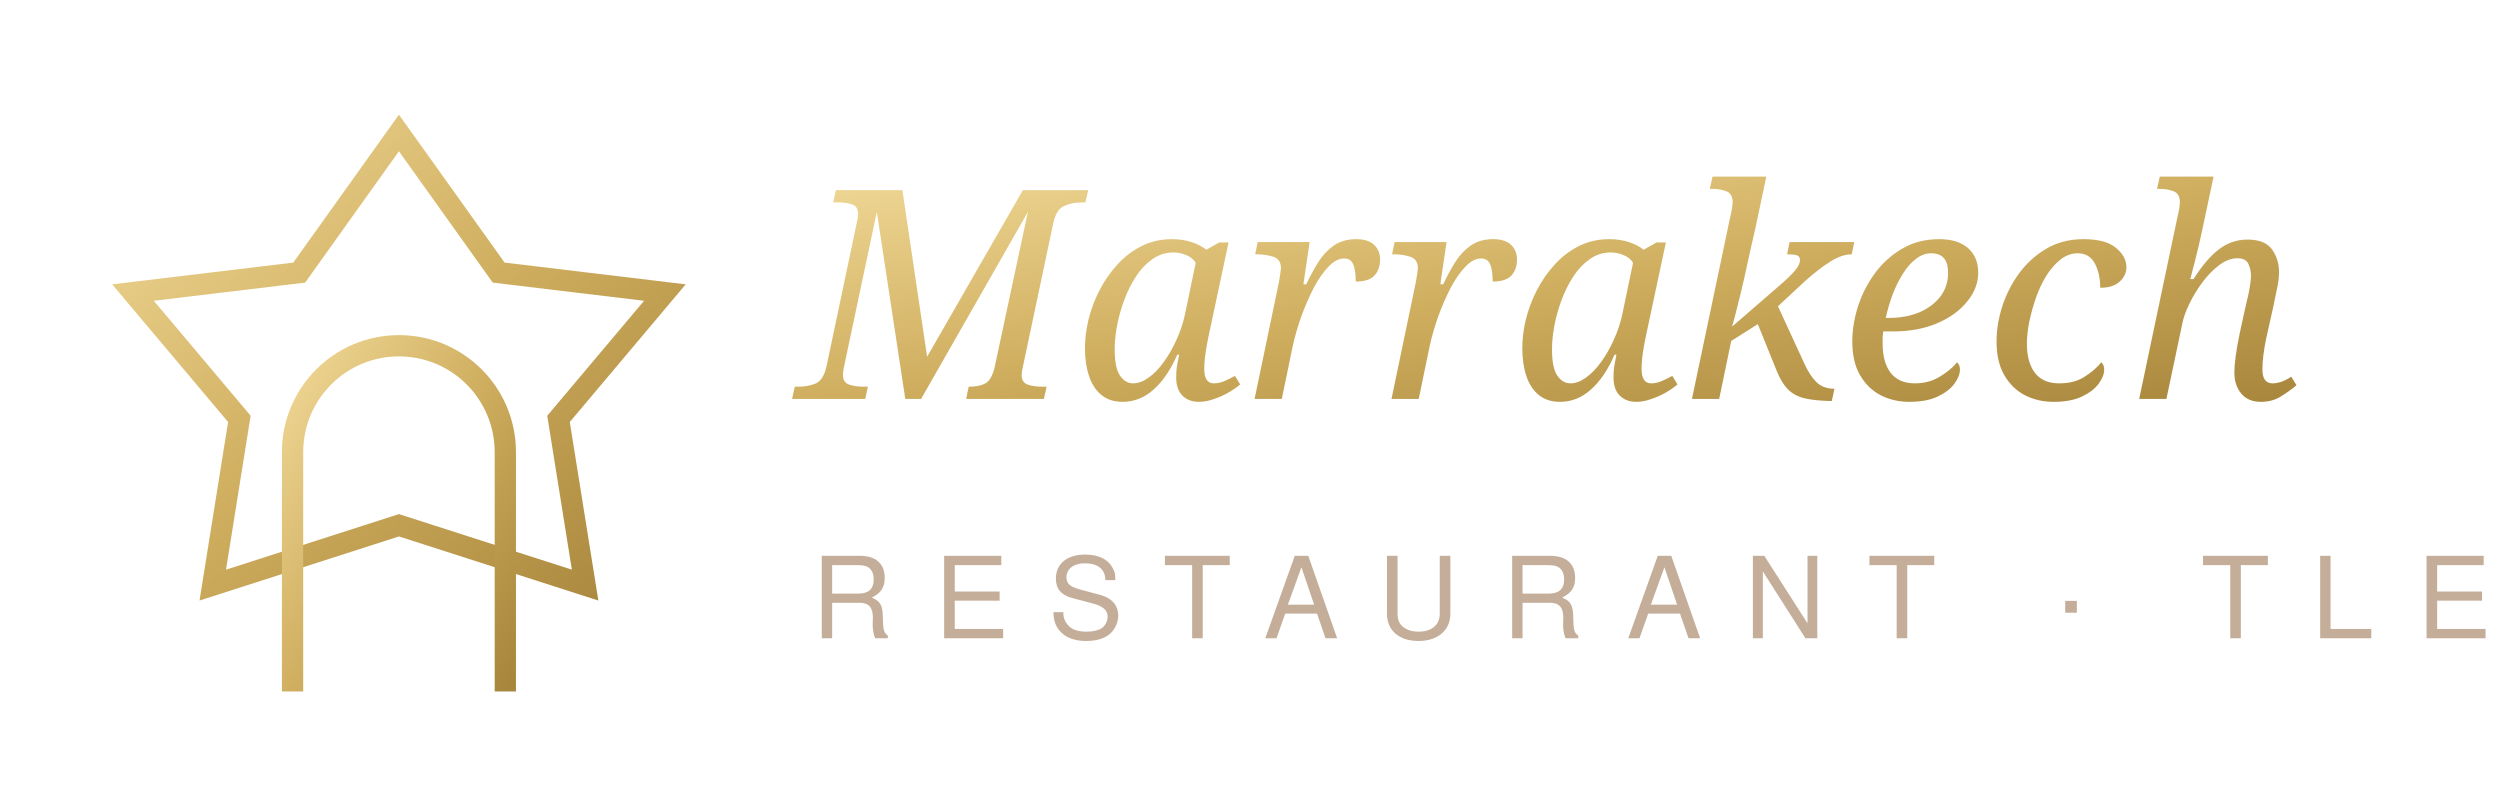
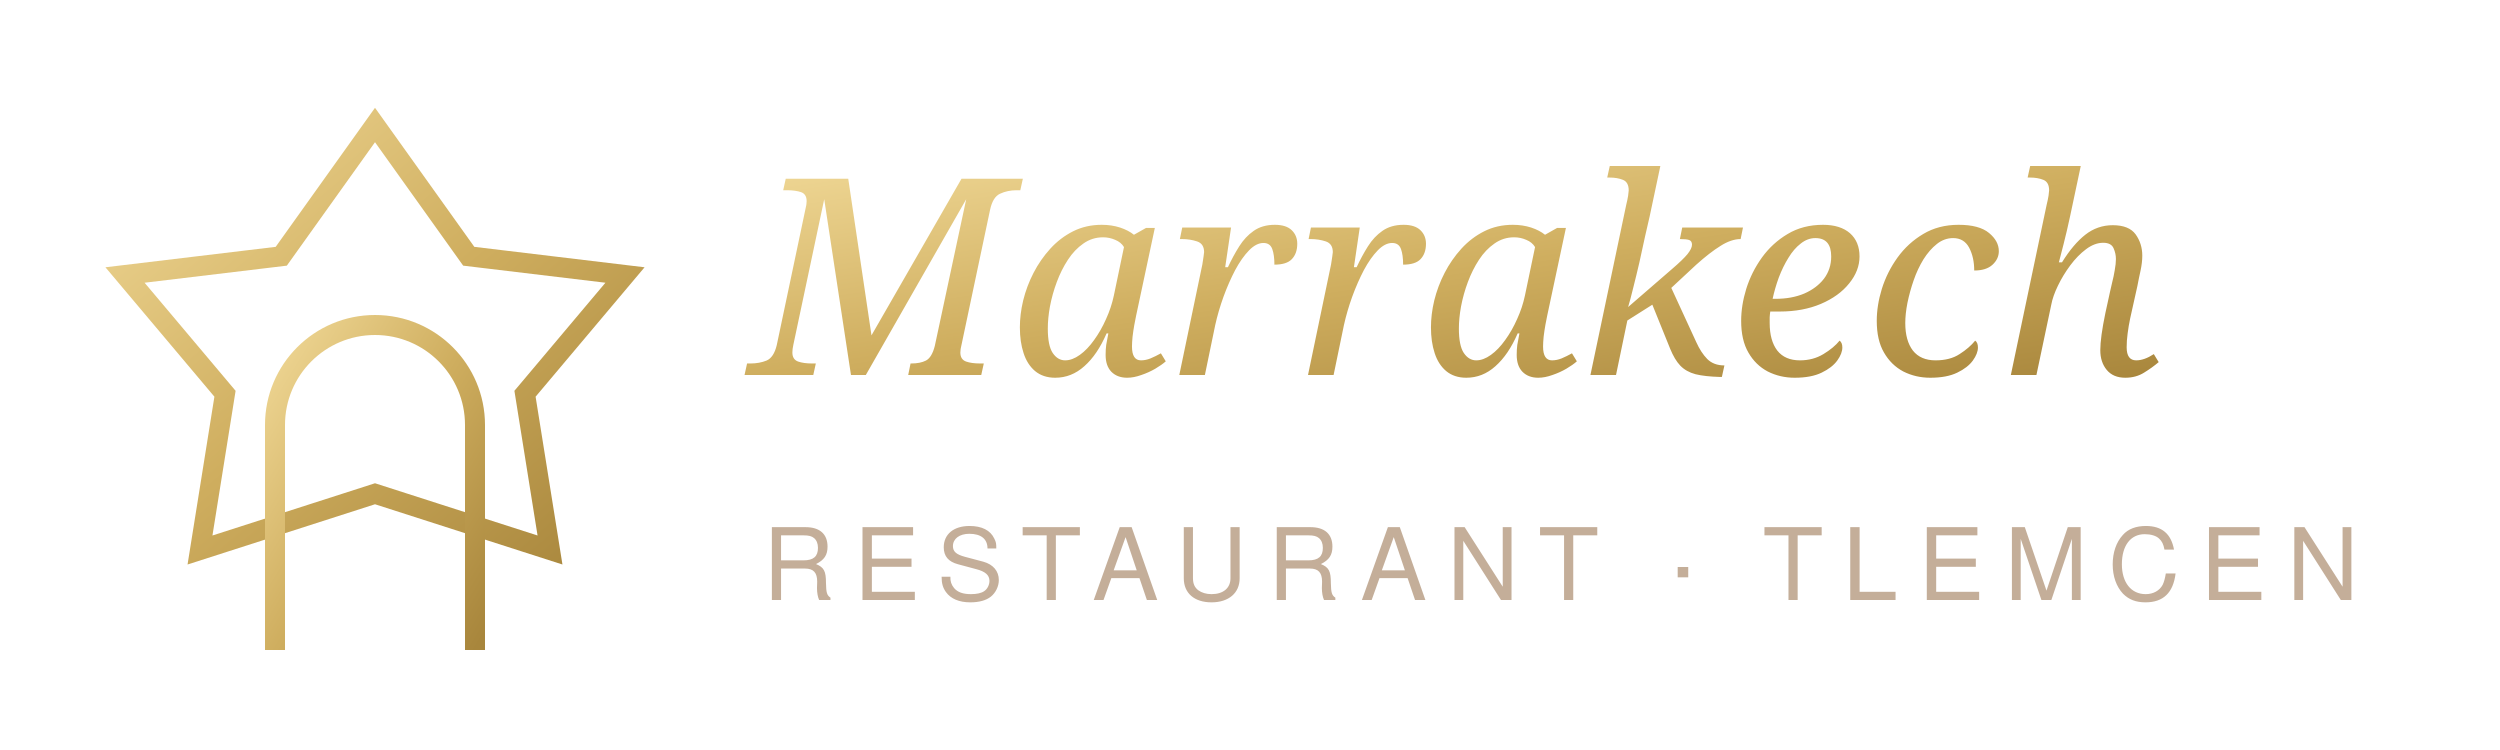
- <svg xmlns="http://www.w3.org/2000/svg" viewBox="0 0 188 60" role="img" aria-label="Restaurant Marrakech">
+ <svg xmlns="http://www.w3.org/2000/svg" viewBox="0 0 200 60" role="img" aria-label="Restaurant Marrakech">
  <defs>
    <linearGradient id="lg" x1="0" y1="0" x2="1" y2="1">
      <stop offset="0" stop-color="#F0D896" />
      <stop offset=".5" stop-color="#CFAE5F" />
      <stop offset="1" stop-color="#A8863C" />
    </linearGradient>
  </defs>
  <g fill="none" stroke="url(#lg)" stroke-width="1.6">
    <path d="M30 4l7.5 10.5L50 16l-8 9.5L44 38l-14-4.5L16 38l2-12.5L10 16l12.5-1.5z" transform="translate(0 6)" />
    <path d="M22 52V34a8 8 0 0 1 16 0v18" />
  </g>
  <text x="60" y="30" fill="url(#lg)" font-family="Georgia,serif" font-size="22" font-style="italic">Marrakech</text>
-   <text x="61" y="48" fill="#C4AE99" font-family="Helvetica,Arial,sans-serif" font-size="8.5" letter-spacing="3.2">RESTAURANT · TLEMCEN</text>
+   <text x="61" y="48" fill="#C4AE99" font-family="Helvetica,Arial,sans-serif" font-size="8" letter-spacing="1.6">RESTAURANT · TLEMCEN</text>
</svg>
